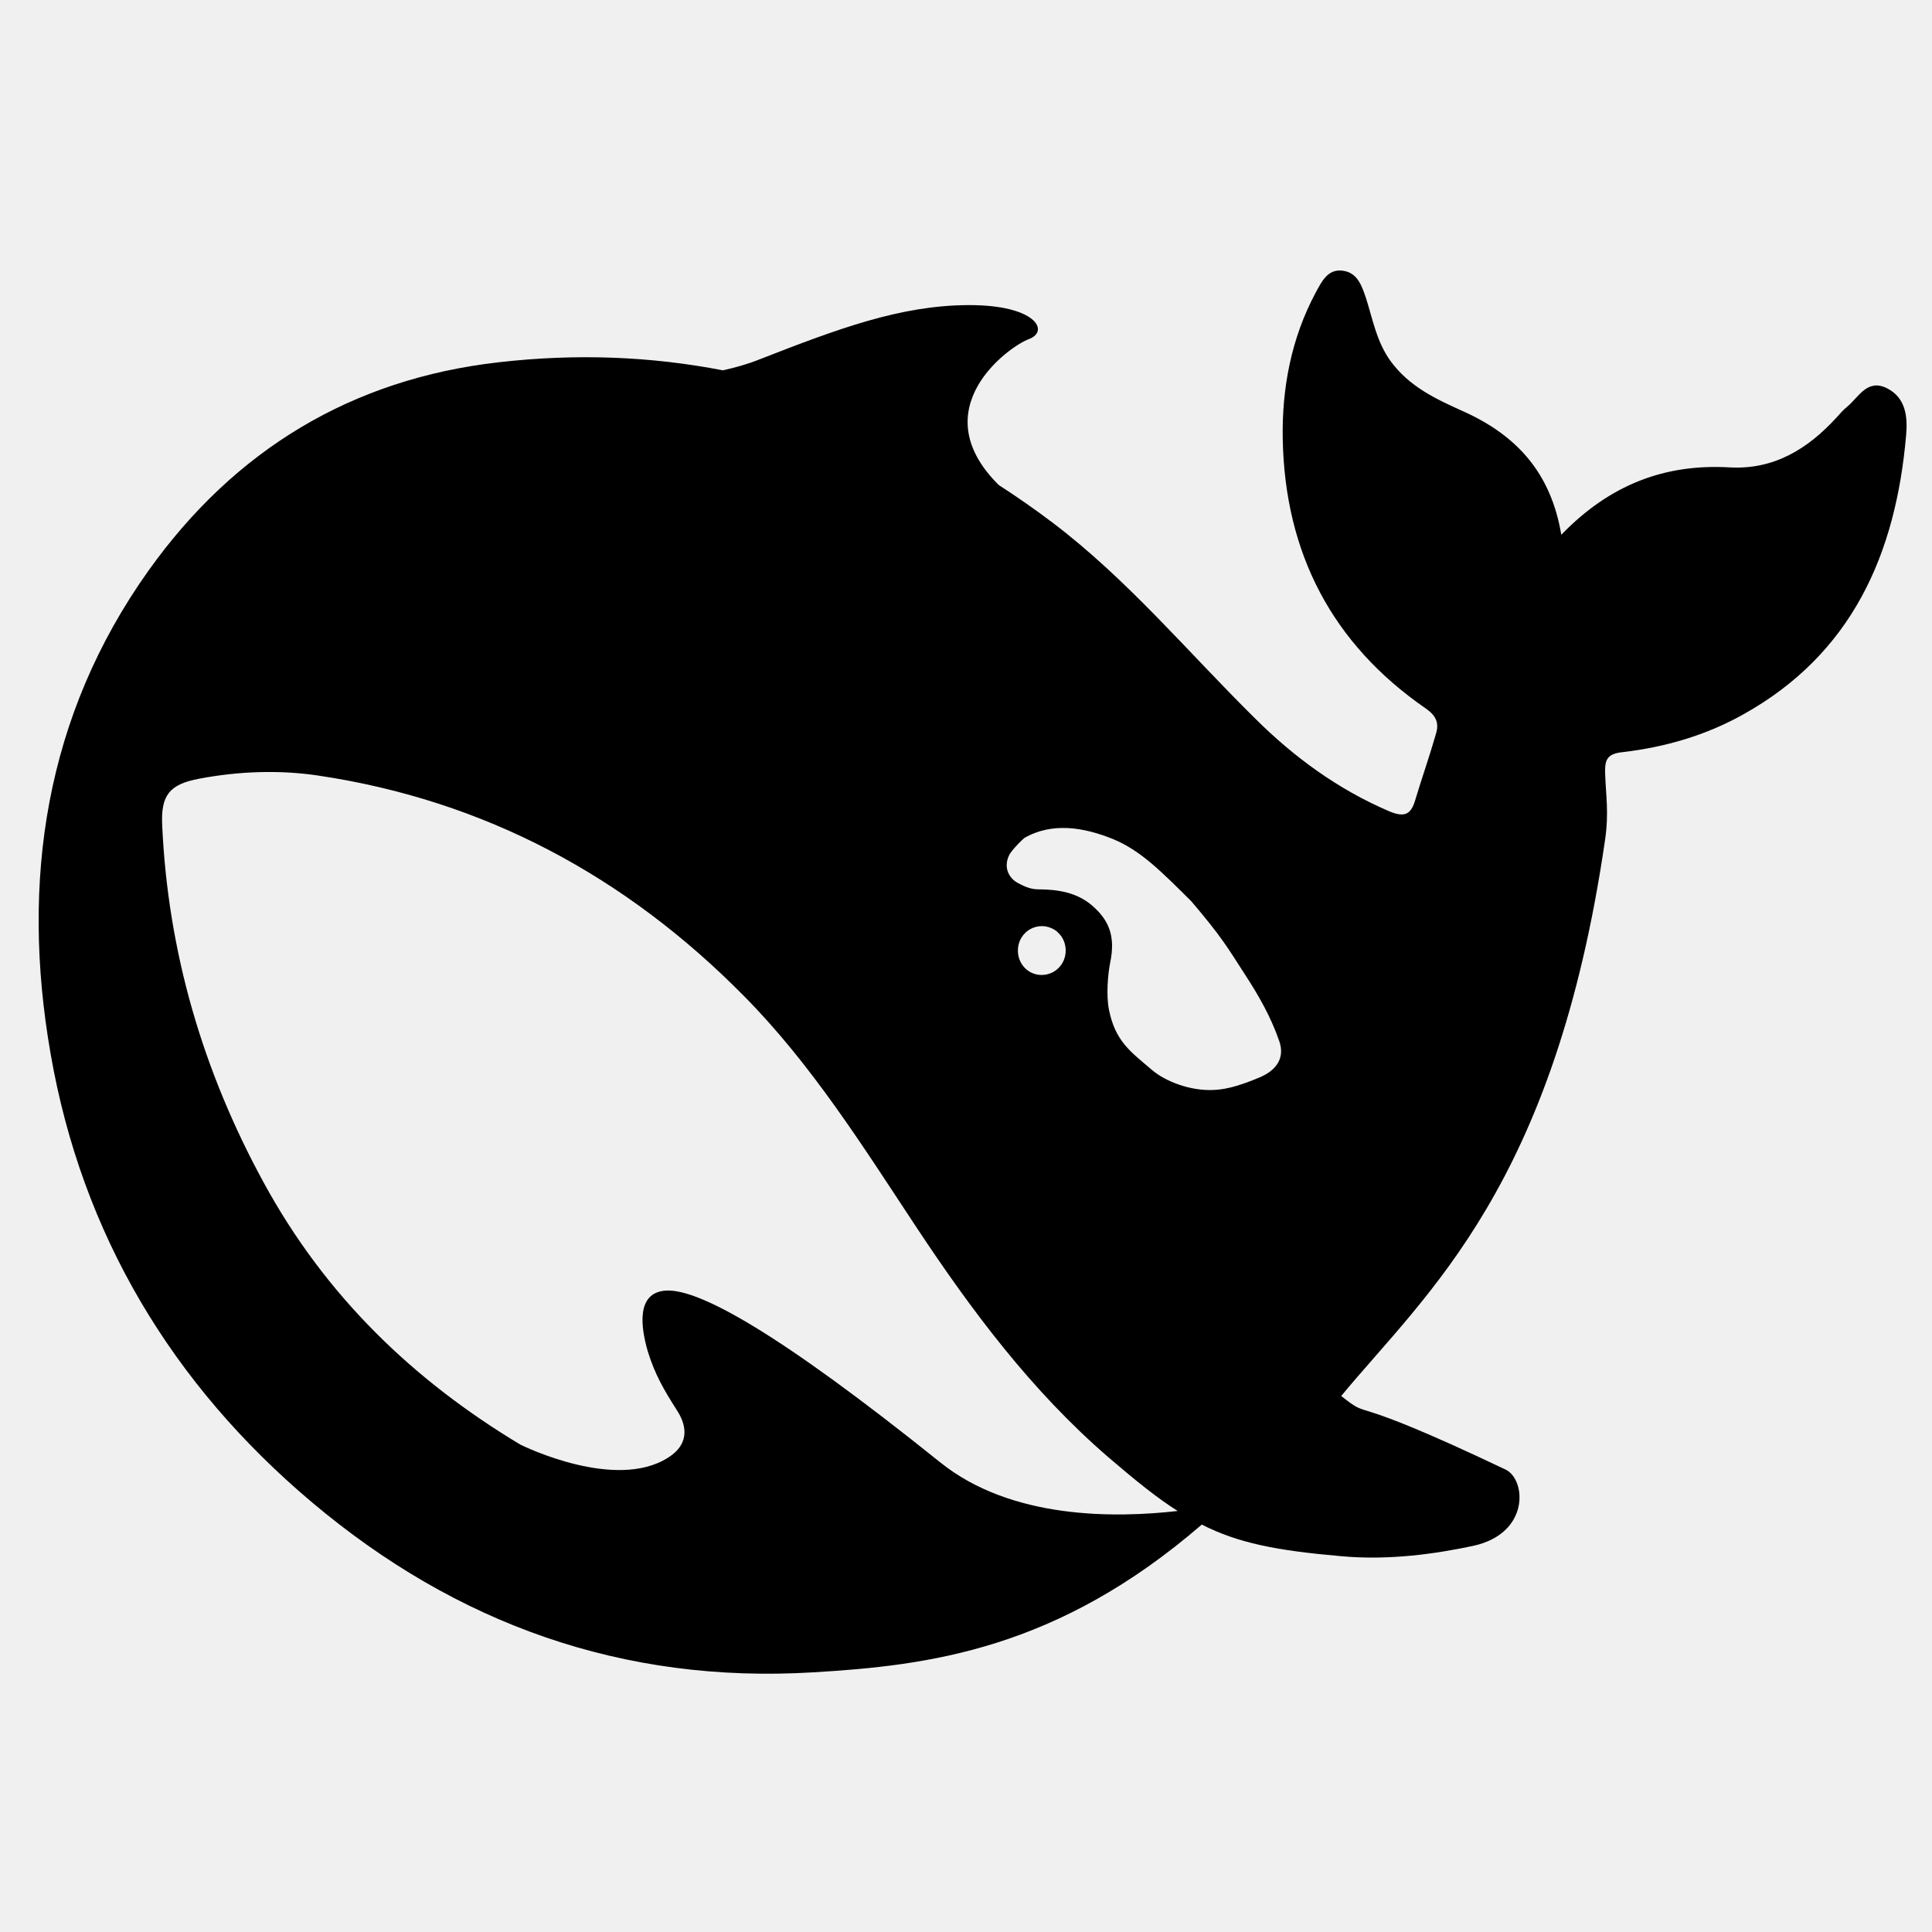
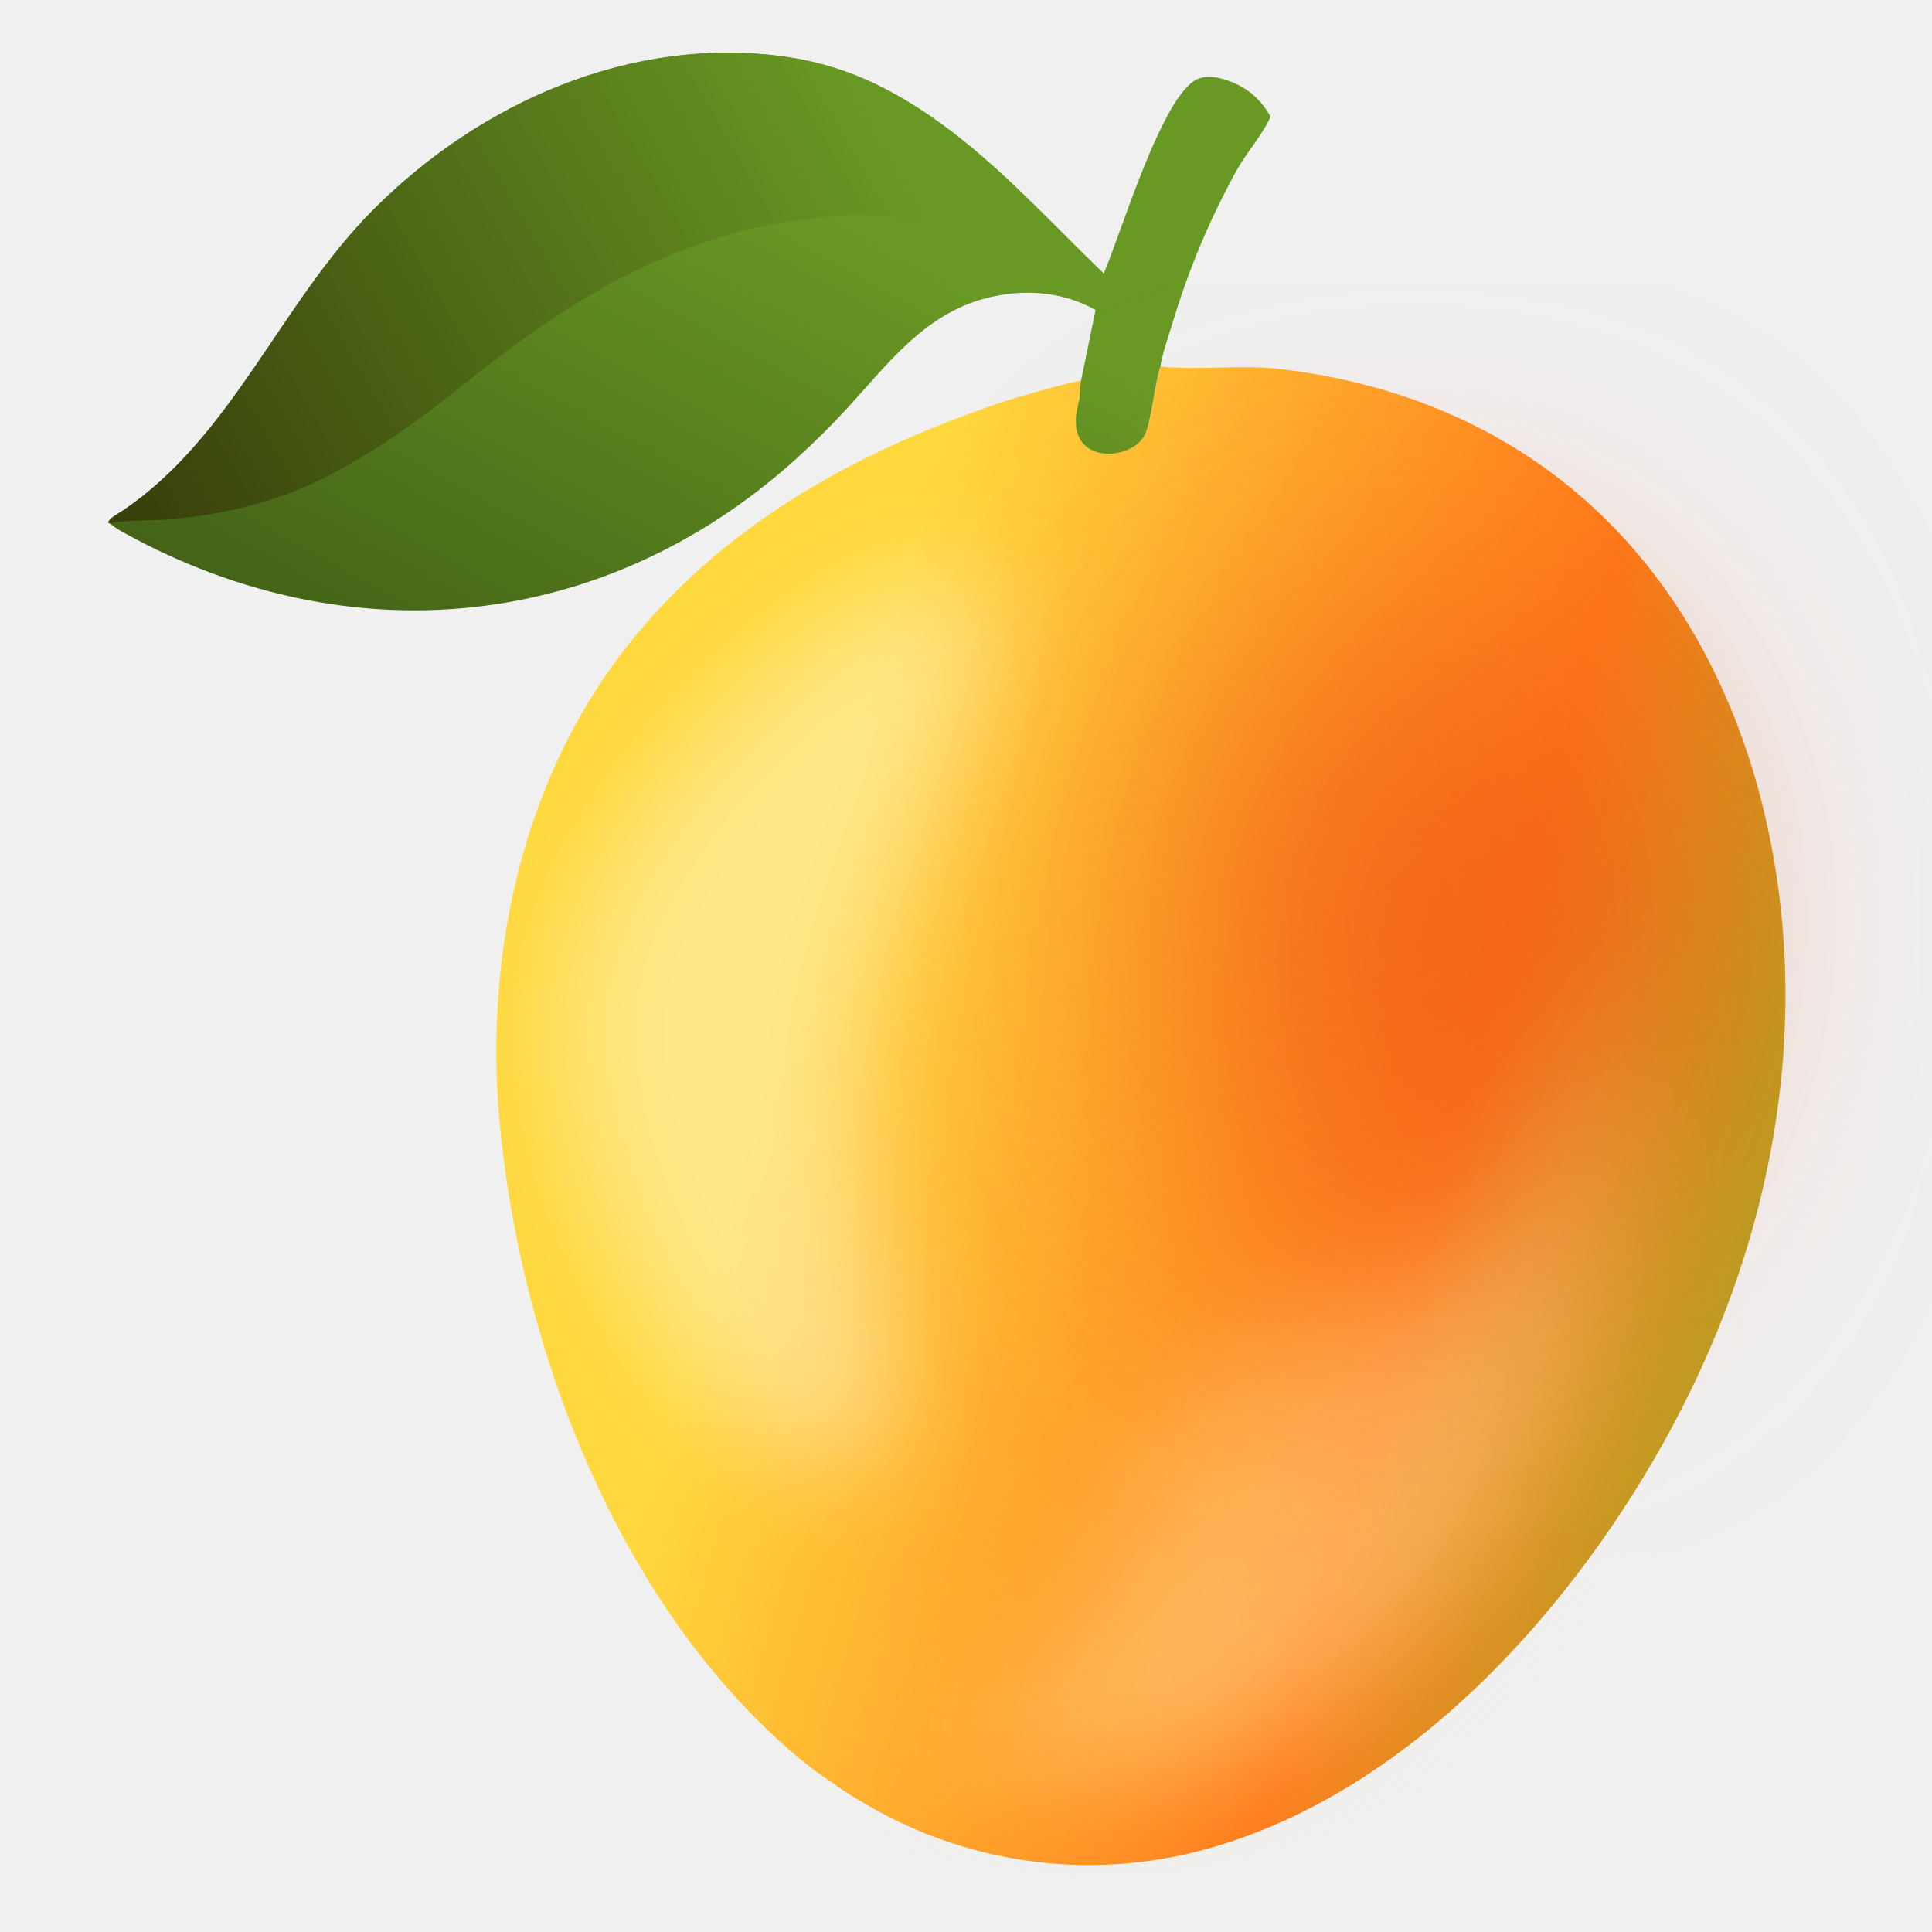
- <svg xmlns="http://www.w3.org/2000/svg" width="50" height="50" viewBox="0 0 50 50" fill="none">
-   <style>
- 		@media (prefers-color-scheme: dark) {
- 			path { fill: #fff; }
- 		}
- 	</style>
-   <path id="path" d="M48.835 10.048C48.323 9.792 48.102 10.28 47.803 10.528C47.701 10.608 47.614 10.712 47.527 10.808C46.779 11.624 45.905 12.16 44.762 12.096C43.092 12 41.666 12.536 40.406 13.84C40.138 12.232 39.248 11.272 37.893 10.656C37.184 10.336 36.467 10.016 35.97 9.32C35.623 8.824 35.529 8.272 35.356 7.728C35.246 7.4 35.135 7.064 34.765 7.008C34.363 6.944 34.206 7.288 34.048 7.576C33.418 8.752 33.173 10.048 33.197 11.36C33.252 14.312 34.474 16.664 36.9 18.336C37.176 18.528 37.247 18.72 37.16 19C36.995 19.576 36.797 20.136 36.624 20.712C36.514 21.08 36.349 21.16 35.962 21C34.631 20.432 33.481 19.592 32.464 18.576C30.739 16.872 29.179 14.992 27.233 13.52C26.776 13.176 26.319 12.856 25.847 12.552C23.862 10.584 26.107 8.968 26.627 8.776C27.17 8.576 26.816 7.888 25.059 7.896C23.302 7.904 21.695 8.504 19.647 9.304C19.348 9.424 19.032 9.512 18.709 9.584C16.85 9.224 14.92 9.144 12.903 9.376C9.106 9.808 6.073 11.64 3.843 14.768C1.165 18.528 0.534 22.8 1.307 27.256C2.118 31.952 4.466 35.84 8.074 38.88C11.816 42.032 16.125 43.576 21.041 43.28C24.027 43.104 27.352 42.696 31.102 39.456C32.047 39.936 33.04 40.128 34.686 40.272C35.955 40.392 37.176 40.208 38.121 40.008C39.602 39.688 39.499 38.288 38.964 38.032C34.623 35.968 35.576 36.808 34.71 36.128C36.916 33.464 40.24 30.696 41.54 21.728C41.643 21.016 41.556 20.568 41.54 19.992C41.532 19.64 41.611 19.504 42.005 19.464C43.092 19.336 44.148 19.032 45.117 18.488C47.929 16.92 49.064 14.344 49.331 11.256C49.371 10.784 49.324 10.296 48.835 10.048ZM24.326 37.84C20.12 34.464 18.079 33.352 17.236 33.4C16.448 33.448 16.59 34.368 16.763 34.968C16.944 35.56 17.181 35.968 17.512 36.488C17.74 36.832 17.898 37.344 17.283 37.728C15.928 38.584 13.573 37.44 13.462 37.384C10.721 35.736 8.428 33.56 6.813 30.584C5.253 27.72 4.348 24.648 4.198 21.368C4.158 20.576 4.387 20.296 5.159 20.152C6.175 19.96 7.223 19.92 8.239 20.072C12.533 20.712 16.189 22.672 19.253 25.776C21.002 27.544 22.325 29.656 23.689 31.72C25.138 33.912 26.698 36 28.683 37.712C29.384 38.312 29.943 38.768 30.479 39.104C28.864 39.288 26.17 39.328 24.326 37.84ZM26.343 24.6C26.343 24.248 26.619 23.968 26.966 23.968C27.044 23.968 27.115 23.984 27.178 24.008C27.265 24.04 27.344 24.088 27.407 24.16C27.517 24.272 27.58 24.432 27.58 24.6C27.58 24.952 27.304 25.232 26.957 25.232C26.611 25.232 26.343 24.952 26.343 24.6ZM32.606 27.88C32.205 28.048 31.803 28.192 31.416 28.208C30.818 28.24 30.164 27.992 29.81 27.688C29.258 27.216 28.864 26.952 28.699 26.128C28.628 25.776 28.668 25.232 28.73 24.92C28.872 24.248 28.714 23.816 28.25 23.424C27.872 23.104 27.391 23.016 26.863 23.016C26.666 23.016 26.485 22.928 26.351 22.856C26.13 22.744 25.949 22.464 26.123 22.12C26.178 22.008 26.446 21.736 26.509 21.688C27.226 21.272 28.053 21.408 28.817 21.72C29.526 22.016 30.061 22.56 30.834 23.328C31.622 24.256 31.763 24.512 32.212 25.208C32.567 25.752 32.89 26.312 33.11 26.952C33.245 27.352 33.071 27.68 32.606 27.88Z" fill="#000" fill-opacity="1" fill-rule="nonzero" />
+ <svg xmlns="http://www.w3.org/2000/svg" width="50" height="50" viewBox="291 193 102 110" fill="none">
+   <path d="M348.547 214.683C348.528 214.964 348.44 216.133 348.365 216.421C347.605 218.862 351.313 219.319 352.154 217.814C352.54 217.124 352.751 214.796 353.066 213.869L353.188 213.881C355.348 214.088 357.665 213.753 359.863 214.009C373.709 215.621 383.269 224.376 387.03 237.639C390.597 250.457 388.079 263.834 381.627 275.295C376.072 285.16 366.987 295.131 355.742 298.262C349.263 300.077 342.326 299.203 336.498 295.841C335.757 295.422 335.024 294.976 334.344 294.462C333.905 294.211 332.947 293.48 332.55 293.151C322.283 284.595 316.652 269.91 315.444 256.893C314.539 247.137 316.865 236.809 323.207 229.167C328.661 222.594 335.932 218.667 343.931 215.936C344.672 215.683 347.842 214.752 348.547 214.683Z" fill="url(#paint1_linear_2010_4580)" />
+   <g opacity="0.56" filter="url(#filter0_f_2010_4580)">
+     <path d="M378.278 248.196C380.94 257.767 379.061 267.755 374.243 276.312C370.096 283.678 363.312 291.123 354.916 293.46C350.078 294.815 344.899 294.163 340.547 291.653C339.994 291.34 339.447 291.007 338.939 290.623C339.144 290.583 339.895 290.643 340.14 290.665C341.313 290.77 342.348 290.697 343.467 290.298C348.999 288.328 349.173 282.938 350.932 278.301C351.988 275.56 353.629 273.213 355.788 271.248C358.496 268.785 361.585 267.548 364.918 266.206C367.524 265.158 369.769 263.411 371.564 261.246C373.309 259.141 374.003 256.815 374.967 254.332C375.619 252.602 376.427 250.934 377.382 249.35C377.609 248.981 377.923 248.411 378.278 248.196Z" fill="url(#paint2_linear_2010_4580)" />
+   </g>
+   <path d="M293.273 222.814L293.167 222.748C293.201 222.521 293.734 222.243 293.96 222.091C300.231 217.887 302.972 210.233 308.26 204.934C314.358 198.823 322.909 195.036 331.609 196.215C339.507 197.285 344.596 203.519 349.843 208.57C350.786 206.42 353.189 198.296 355.213 197.487C355.899 197.213 356.817 197.502 357.454 197.814C358.279 198.218 358.894 198.833 359.336 199.634C359.059 200.408 357.913 201.792 357.459 202.61C355.877 205.465 354.687 208.309 353.746 211.433C353.54 212.115 353.165 213.19 353.066 213.869C352.75 214.796 352.539 217.124 352.154 217.815C351.313 219.319 347.524 219.477 348.375 216.076C348.575 215.273 348.375 216.076 348.547 214.684L349.377 210.65C347.439 209.56 345.164 209.427 343.035 210.006C339.584 210.946 337.524 213.748 335.239 216.245C334.285 217.279 333.282 218.269 332.236 219.211C321.373 228.945 306.887 230.399 294.098 223.355C293.767 223.172 293.566 223.055 293.273 222.814Z" fill="url(#paint3_linear_2010_4580)" />
+   <path d="M293.273 222.814L293.167 222.748C293.201 222.521 293.734 222.243 293.96 222.091C300.231 217.887 302.972 210.233 308.26 204.934C314.358 198.823 322.909 195.036 331.609 196.215C339.507 197.285 343.55 202.986 348.797 208.037C348.237 208.09 344.703 206.609 343.702 206.36C341.005 205.691 338.308 205.197 335.504 205.266C326.616 205.638 320.13 209.489 313.382 214.903C310.806 216.969 307.655 219.257 304.633 220.595C302.051 221.737 299.657 222.263 296.866 222.561C296.173 222.635 293.716 222.602 293.273 222.814Z" fill="url(#paint4_linear_2010_4580)" />
+   <g opacity="0.57" filter="url(#filter1_f_2010_4580)">
+     <ellipse cx="367.648" cy="245.386" rx="13.451" ry="18.47" fill="#E94A12" />
+   </g>
+   <g opacity="0.43" filter="url(#filter2_f_2010_4580)">
+     <path d="M336.129 254.42C336.129 264.62 341.751 276.503 334.322 276.503C326.893 276.503 318.864 261.207 318.864 251.007C318.864 240.807 333.92 225.712 341.348 225.712C348.777 225.712 336.129 244.219 336.129 254.42Z" fill="#FFFAE8" />
+   </g>
+   <defs>
+     <filter id="filter0_f_2010_4580" x="331.984" y="241.241" width="54.463" height="59.866" filterUnits="userSpaceOnUse" color-interpolation-filters="sRGB">
+       <feFlood flood-opacity="0" result="BackgroundImageFix" />
+       <feBlend mode="normal" in="SourceGraphic" in2="BackgroundImageFix" result="shape" />
+       <feGaussianBlur stdDeviation="3.478" result="effect1_foregroundBlur_2010_4580" />
+     </filter>
+     <filter id="filter1_f_2010_4580" x="336.571" y="209.29" width="62.154" height="72.192" filterUnits="userSpaceOnUse" color-interpolation-filters="sRGB">
+       <feFlood flood-opacity="0" result="BackgroundImageFix" />
+       <feBlend mode="normal" in="SourceGraphic" in2="BackgroundImageFix" result="shape" />
+       <feGaussianBlur stdDeviation="8.813" result="effect1_foregroundBlur_2010_4580" />
+     </filter>
+     <filter id="filter2_f_2010_4580" x="312.838" y="219.686" width="36.875" height="62.843" filterUnits="userSpaceOnUse" color-interpolation-filters="sRGB">
+       <feFlood flood-opacity="0" result="BackgroundImageFix" />
+       <feBlend mode="normal" in="SourceGraphic" in2="BackgroundImageFix" result="shape" />
+       <feGaussianBlur stdDeviation="3.013" result="effect1_foregroundBlur_2010_4580" />
+     </filter>
+     <linearGradient id="paint0_linear_2010_4580" x1="913.173" y1="479.367" x2="1271.29" y2="580.089" gradientUnits="userSpaceOnUse">
+       <stop stop-color="#FFFCF0" />
+       <stop offset="1" stop-color="#FFDFCC" />
+     </linearGradient>
+     <linearGradient id="paint1_linear_2010_4580" x1="301.197" y1="291.56" x2="389.056" y2="316.358" gradientUnits="userSpaceOnUse">
+       <stop offset="0.199" stop-color="#FFD83D" />
+       <stop offset="0.623" stop-color="#FF7A1A" />
+       <stop offset="1" stop-color="#7BBF26" />
+     </linearGradient>
+     <linearGradient id="paint2_linear_2010_4580" x1="340.872" y1="242.588" x2="369.651" y2="287.107" gradientUnits="userSpaceOnUse">
+       <stop stop-color="#FFE498" stop-opacity="0" />
+       <stop offset="0.979" stop-color="#FFE498" />
+     </linearGradient>
+     <linearGradient id="paint3_linear_2010_4580" x1="334.723" y1="205.436" x2="302.803" y2="263.856" gradientUnits="userSpaceOnUse">
+       <stop stop-color="#689924" />
+       <stop offset="1" stop-color="#23330C" />
+     </linearGradient>
+     <linearGradient id="paint4_linear_2010_4580" x1="336.53" y1="199.413" x2="295.777" y2="222.901" gradientUnits="userSpaceOnUse">
+       <stop stop-color="#689924" />
+       <stop offset="1" stop-color="#39410B" />
+     </linearGradient>
+   </defs>
</svg>
